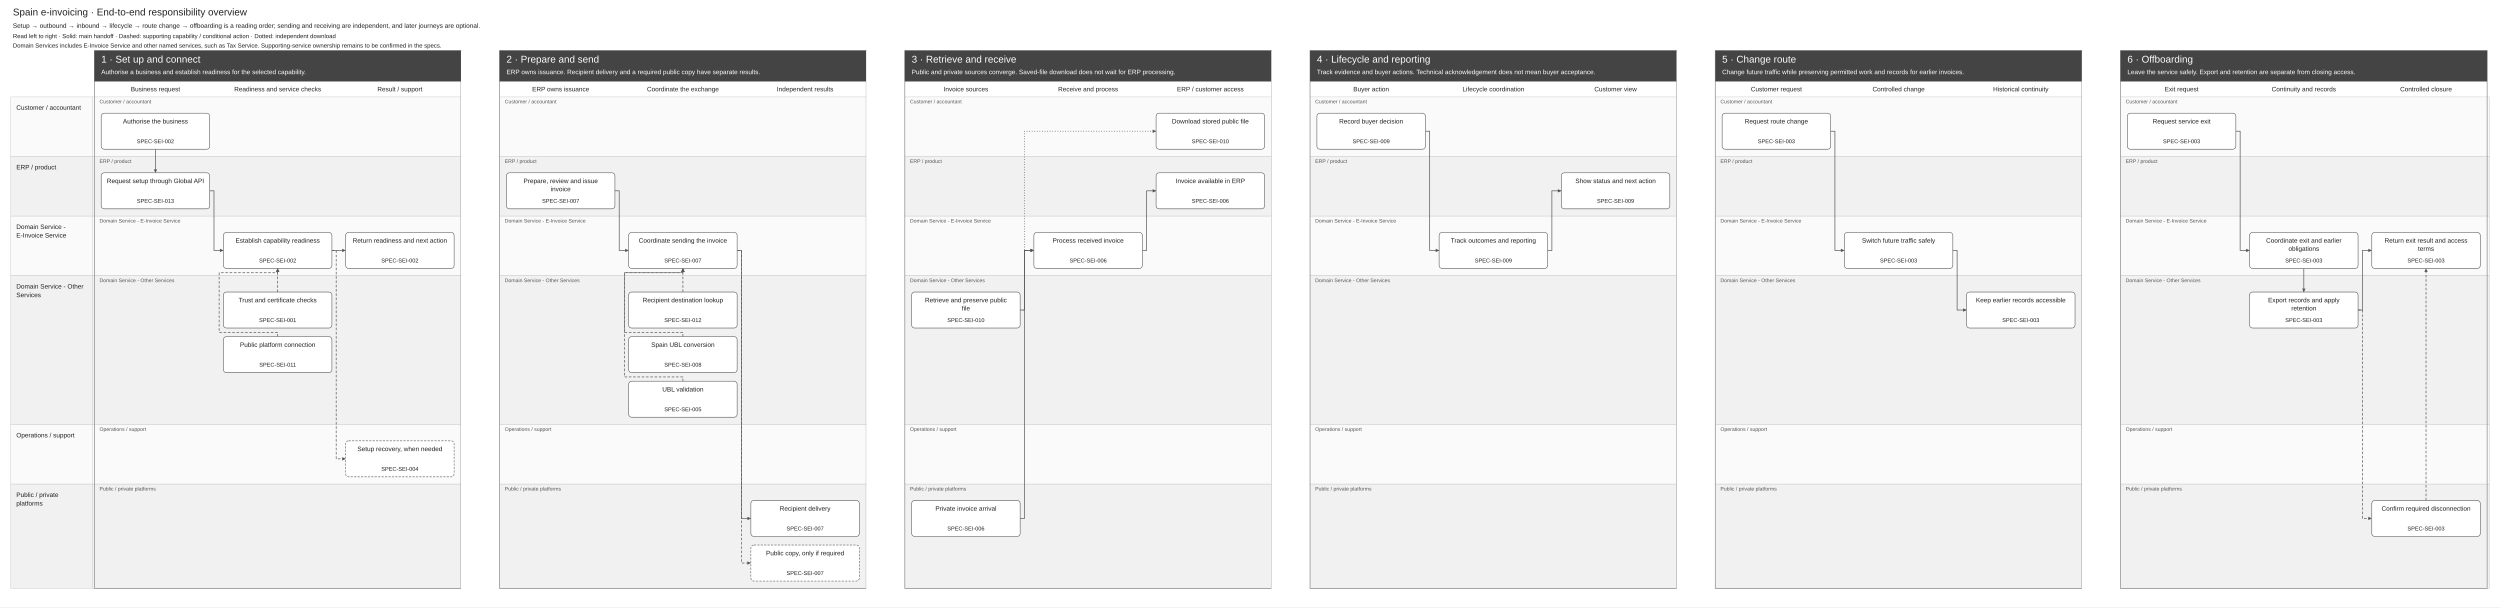
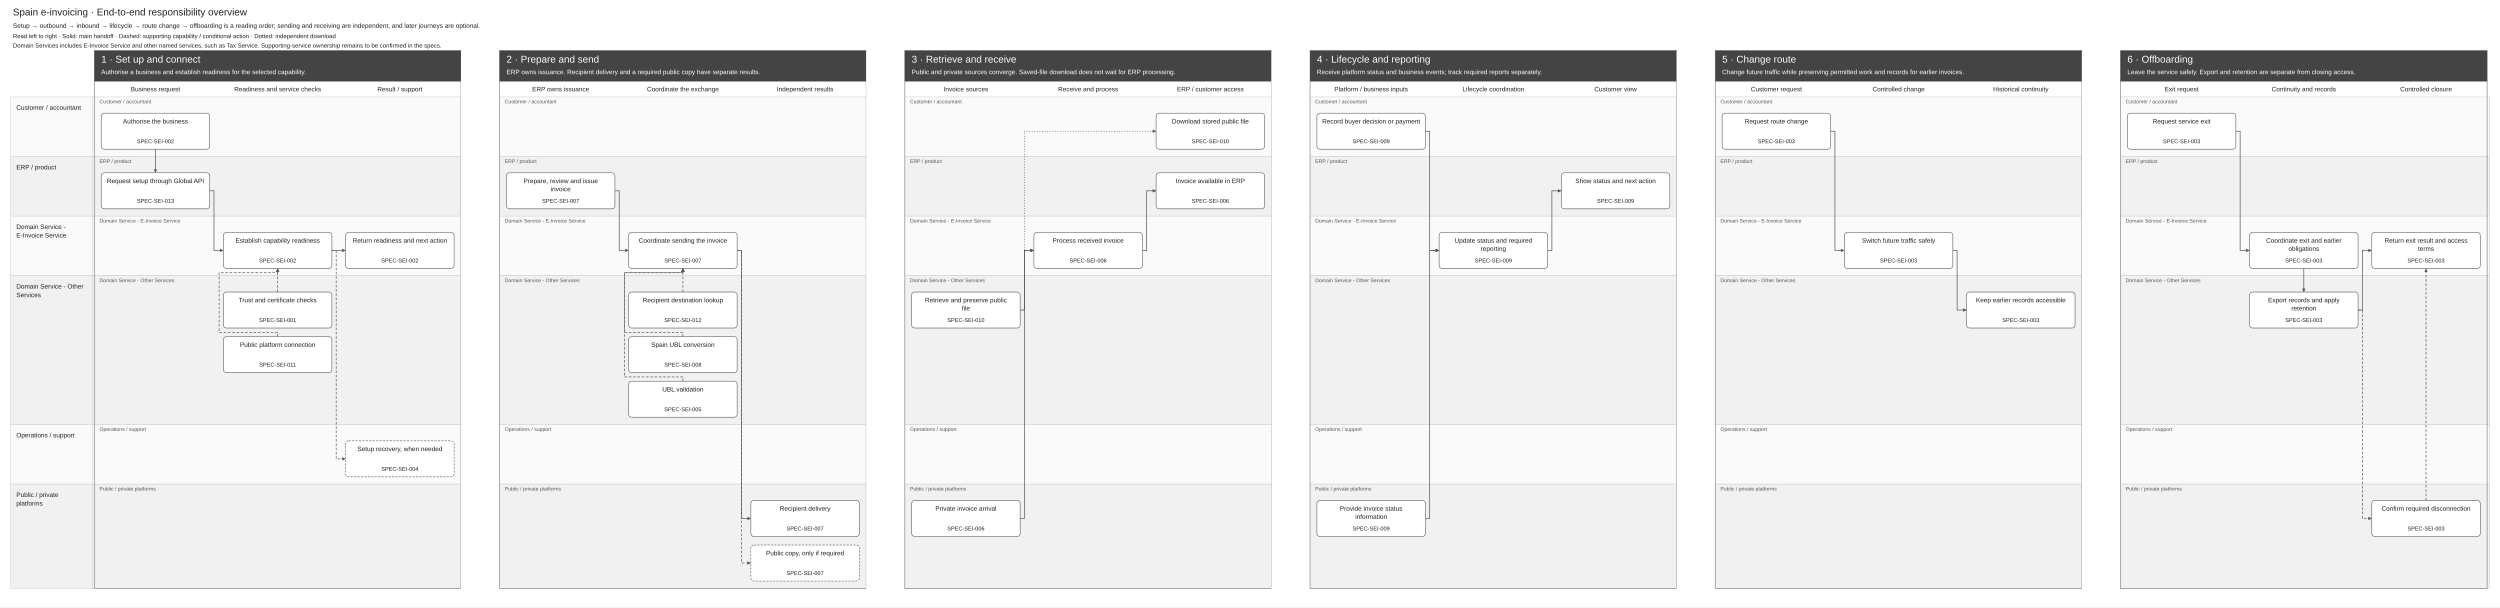
<svg xmlns="http://www.w3.org/2000/svg" width="5830" height="1416" viewBox="0 0 5830 1416" role="img" aria-label="End-to-end responsibility overview">
  <rect width="5830" height="1416" fill="#ffffff" />
  <text x="30" y="36" font-family="Arial, sans-serif" font-size="23" font-weight="400" text-anchor="start" fill="#222222">Spain e-invoicing · End-to-end responsibility overview</text>
  <text x="30" y="65" font-family="Arial, sans-serif" font-size="15" font-weight="400" text-anchor="start" fill="#222222">Setup → outbound → inbound → lifecycle → route change → offboarding is a reading order; sending and receiving are independent, and later journeys are optional.</text>
  <text x="30" y="89" font-family="Arial, sans-serif" font-size="14" font-weight="400" text-anchor="start" fill="#222222">Read left to right · Solid: main handoff · Dashed: supporting capability / conditional action · Dotted: independent download</text>
  <text x="30" y="111" font-family="Arial, sans-serif" font-size="14" font-weight="400" text-anchor="start" fill="#222222">Domain Services includes E-Invoice Service and other named services, such as Tax Service. Supporting-service ownership remains to be confirmed in the specs.</text>
  <text x="362.5" y="213" font-family="Arial, sans-serif" font-size="15" font-weight="400" text-anchor="middle" fill="#222222">Business request</text>
  <text x="647.5" y="213" font-family="Arial, sans-serif" font-size="15" font-weight="400" text-anchor="middle" fill="#222222">Readiness and service checks</text>
  <text x="932.5" y="213" font-family="Arial, sans-serif" font-size="15" font-weight="400" text-anchor="middle" fill="#222222">Result / support</text>
  <text x="1307.5" y="213" font-family="Arial, sans-serif" font-size="15" font-weight="400" text-anchor="middle" fill="#222222">ERP owns issuance</text>
  <text x="1592.5" y="213" font-family="Arial, sans-serif" font-size="15" font-weight="400" text-anchor="middle" fill="#222222">Coordinate the exchange</text>
  <text x="1877.5" y="213" font-family="Arial, sans-serif" font-size="15" font-weight="400" text-anchor="middle" fill="#222222">Independent results</text>
  <text x="2252.5" y="213" font-family="Arial, sans-serif" font-size="15" font-weight="400" text-anchor="middle" fill="#222222">Invoice sources</text>
  <text x="2537.5" y="213" font-family="Arial, sans-serif" font-size="15" font-weight="400" text-anchor="middle" fill="#222222">Receive and process</text>
  <text x="2822.5" y="213" font-family="Arial, sans-serif" font-size="15" font-weight="400" text-anchor="middle" fill="#222222">ERP / customer access</text>
-   <text x="3197.5" y="213" font-family="Arial, sans-serif" font-size="15" font-weight="400" text-anchor="middle" fill="#222222">Buyer action</text>
+   <text x="3197.5" y="213" font-family="Arial, sans-serif" font-size="15" font-weight="400" text-anchor="middle" fill="#222222">Platform / business inputs</text>
  <text x="3482.5" y="213" font-family="Arial, sans-serif" font-size="15" font-weight="400" text-anchor="middle" fill="#222222">Lifecycle coordination</text>
  <text x="3767.5" y="213" font-family="Arial, sans-serif" font-size="15" font-weight="400" text-anchor="middle" fill="#222222">Customer view</text>
  <text x="4142.5" y="213" font-family="Arial, sans-serif" font-size="15" font-weight="400" text-anchor="middle" fill="#222222">Customer request</text>
  <text x="4427.5" y="213" font-family="Arial, sans-serif" font-size="15" font-weight="400" text-anchor="middle" fill="#222222">Controlled change</text>
  <text x="4712.5" y="213" font-family="Arial, sans-serif" font-size="15" font-weight="400" text-anchor="middle" fill="#222222">Historical continuity</text>
  <text x="5087.5" y="213" font-family="Arial, sans-serif" font-size="15" font-weight="400" text-anchor="middle" fill="#222222">Exit request</text>
  <text x="5372.5" y="213" font-family="Arial, sans-serif" font-size="15" font-weight="400" text-anchor="middle" fill="#222222">Continuity and records</text>
  <text x="5657.5" y="213" font-family="Arial, sans-serif" font-size="15" font-weight="400" text-anchor="middle" fill="#222222">Controlled closure</text>
  <rect x="25" y="226" width="5780" height="139" fill="#fafafa" stroke="#c7c7c7" />
  <path d="M 216,226 L 216,365" stroke="#c7c7c7" />
  <text x="38" y="256" font-family="Arial, sans-serif" font-size="15" font-weight="400" text-anchor="start" fill="#222222">Customer / accountant</text>
  <rect x="25" y="365" width="5780" height="139" fill="#f1f1f1" stroke="#c7c7c7" />
  <path d="M 216,365 L 216,504" stroke="#c7c7c7" />
  <text x="38" y="395" font-family="Arial, sans-serif" font-size="15" font-weight="400" text-anchor="start" fill="#222222">ERP / product</text>
  <rect x="25" y="504" width="5780" height="139" fill="#fafafa" stroke="#c7c7c7" />
  <path d="M 216,504 L 216,643" stroke="#c7c7c7" />
  <text x="38" y="534" font-family="Arial, sans-serif" font-size="15" font-weight="400" text-anchor="start" fill="#222222">Domain Service -</text>
  <text x="38" y="554" font-family="Arial, sans-serif" font-size="15" font-weight="400" text-anchor="start" fill="#222222">E-Invoice Service</text>
  <rect x="25" y="643" width="5780" height="347" fill="#f1f1f1" stroke="#c7c7c7" />
  <path d="M 216,643 L 216,990" stroke="#c7c7c7" />
  <text x="38" y="673" font-family="Arial, sans-serif" font-size="15" font-weight="400" text-anchor="start" fill="#222222">Domain Service - Other</text>
  <text x="38" y="693" font-family="Arial, sans-serif" font-size="15" font-weight="400" text-anchor="start" fill="#222222">Services</text>
  <rect x="25" y="990" width="5780" height="139" fill="#fafafa" stroke="#c7c7c7" />
  <path d="M 216,990 L 216,1129" stroke="#c7c7c7" />
  <text x="38" y="1020" font-family="Arial, sans-serif" font-size="15" font-weight="400" text-anchor="start" fill="#222222">Operations / support</text>
  <rect x="25" y="1129" width="5780" height="243" fill="#f1f1f1" stroke="#c7c7c7" />
  <path d="M 216,1129 L 216,1372" stroke="#c7c7c7" />
  <text x="38" y="1159" font-family="Arial, sans-serif" font-size="15" font-weight="400" text-anchor="start" fill="#222222">Public / private</text>
  <text x="38" y="1179" font-family="Arial, sans-serif" font-size="15" font-weight="400" text-anchor="start" fill="#222222">platforms</text>
  <rect x="220.0" y="118" width="855.0" height="1254" fill="none" stroke="#888888" stroke-width="1.6" data-journey="1" />
  <rect x="220.0" y="118" width="855.0" height="72" fill="#444444" />
  <text x="236.0" y="146" font-family="Arial, sans-serif" font-size="23" font-weight="400" text-anchor="start" fill="#ffffff">1 · Set up and connect</text>
  <text x="236.0" y="173" font-family="Arial, sans-serif" font-size="15" font-weight="400" text-anchor="start" fill="#ffffff">Authorise a business and establish readiness for the selected capability.</text>
  <text x="232.0" y="241" font-family="Arial, sans-serif" font-size="12" font-weight="400" text-anchor="start" fill="#555555">Customer / accountant</text>
  <text x="232.0" y="380" font-family="Arial, sans-serif" font-size="12" font-weight="400" text-anchor="start" fill="#555555">ERP / product</text>
  <text x="232.0" y="519" font-family="Arial, sans-serif" font-size="12" font-weight="400" text-anchor="start" fill="#555555">Domain Service - E-Invoice Service</text>
  <text x="232.0" y="658" font-family="Arial, sans-serif" font-size="12" font-weight="400" text-anchor="start" fill="#555555">Domain Service - Other Services</text>
  <text x="232.0" y="1005" font-family="Arial, sans-serif" font-size="12" font-weight="400" text-anchor="start" fill="#555555">Operations / support</text>
  <text x="232.0" y="1144" font-family="Arial, sans-serif" font-size="12" font-weight="400" text-anchor="start" fill="#555555">Public / private platforms</text>
  <rect x="1075.0" y="118" width="90" height="1268" fill="#ffffff" />
  <rect x="1165.0" y="118" width="855.0" height="1254" fill="none" stroke="#888888" stroke-width="1.6" data-journey="2" />
  <rect x="1165.0" y="118" width="855.0" height="72" fill="#444444" />
  <text x="1181.0" y="146" font-family="Arial, sans-serif" font-size="23" font-weight="400" text-anchor="start" fill="#ffffff">2 · Prepare and send</text>
  <text x="1181.0" y="173" font-family="Arial, sans-serif" font-size="15" font-weight="400" text-anchor="start" fill="#ffffff">ERP owns issuance. Recipient delivery and a required public copy have separate results.</text>
  <text x="1177.0" y="241" font-family="Arial, sans-serif" font-size="12" font-weight="400" text-anchor="start" fill="#555555">Customer / accountant</text>
  <text x="1177.0" y="380" font-family="Arial, sans-serif" font-size="12" font-weight="400" text-anchor="start" fill="#555555">ERP / product</text>
  <text x="1177.0" y="519" font-family="Arial, sans-serif" font-size="12" font-weight="400" text-anchor="start" fill="#555555">Domain Service - E-Invoice Service</text>
  <text x="1177.0" y="658" font-family="Arial, sans-serif" font-size="12" font-weight="400" text-anchor="start" fill="#555555">Domain Service - Other Services</text>
  <text x="1177.0" y="1005" font-family="Arial, sans-serif" font-size="12" font-weight="400" text-anchor="start" fill="#555555">Operations / support</text>
  <text x="1177.0" y="1144" font-family="Arial, sans-serif" font-size="12" font-weight="400" text-anchor="start" fill="#555555">Public / private platforms</text>
  <rect x="2020.0" y="118" width="90" height="1268" fill="#ffffff" />
  <rect x="2110.0" y="118" width="855.0" height="1254" fill="none" stroke="#888888" stroke-width="1.6" data-journey="3" />
  <rect x="2110.0" y="118" width="855.0" height="72" fill="#444444" />
  <text x="2126.0" y="146" font-family="Arial, sans-serif" font-size="23" font-weight="400" text-anchor="start" fill="#ffffff">3 · Retrieve and receive</text>
  <text x="2126.0" y="173" font-family="Arial, sans-serif" font-size="15" font-weight="400" text-anchor="start" fill="#ffffff">Public and private sources converge. Saved-file download does not wait for ERP processing.</text>
  <text x="2122.0" y="241" font-family="Arial, sans-serif" font-size="12" font-weight="400" text-anchor="start" fill="#555555">Customer / accountant</text>
  <text x="2122.0" y="380" font-family="Arial, sans-serif" font-size="12" font-weight="400" text-anchor="start" fill="#555555">ERP / product</text>
  <text x="2122.0" y="519" font-family="Arial, sans-serif" font-size="12" font-weight="400" text-anchor="start" fill="#555555">Domain Service - E-Invoice Service</text>
  <text x="2122.0" y="658" font-family="Arial, sans-serif" font-size="12" font-weight="400" text-anchor="start" fill="#555555">Domain Service - Other Services</text>
  <text x="2122.0" y="1005" font-family="Arial, sans-serif" font-size="12" font-weight="400" text-anchor="start" fill="#555555">Operations / support</text>
  <text x="2122.0" y="1144" font-family="Arial, sans-serif" font-size="12" font-weight="400" text-anchor="start" fill="#555555">Public / private platforms</text>
  <rect x="2965.0" y="118" width="90" height="1268" fill="#ffffff" />
  <rect x="3055.0" y="118" width="855.0" height="1254" fill="none" stroke="#888888" stroke-width="1.6" data-journey="4" />
  <rect x="3055.0" y="118" width="855.0" height="72" fill="#444444" />
  <text x="3071.0" y="146" font-family="Arial, sans-serif" font-size="23" font-weight="400" text-anchor="start" fill="#ffffff">4 · Lifecycle and reporting</text>
-   <text x="3071.0" y="173" font-family="Arial, sans-serif" font-size="15" font-weight="400" text-anchor="start" fill="#ffffff">Track evidence and buyer actions. Technical acknowledgement does not mean buyer acceptance.</text>
+   <text x="3071.0" y="173" font-family="Arial, sans-serif" font-size="15" font-weight="400" text-anchor="start" fill="#ffffff">Receive platform status and business events; track required reports separately.</text>
  <text x="3067.0" y="241" font-family="Arial, sans-serif" font-size="12" font-weight="400" text-anchor="start" fill="#555555">Customer / accountant</text>
  <text x="3067.0" y="380" font-family="Arial, sans-serif" font-size="12" font-weight="400" text-anchor="start" fill="#555555">ERP / product</text>
  <text x="3067.0" y="519" font-family="Arial, sans-serif" font-size="12" font-weight="400" text-anchor="start" fill="#555555">Domain Service - E-Invoice Service</text>
  <text x="3067.0" y="658" font-family="Arial, sans-serif" font-size="12" font-weight="400" text-anchor="start" fill="#555555">Domain Service - Other Services</text>
  <text x="3067.0" y="1005" font-family="Arial, sans-serif" font-size="12" font-weight="400" text-anchor="start" fill="#555555">Operations / support</text>
  <text x="3067.0" y="1144" font-family="Arial, sans-serif" font-size="12" font-weight="400" text-anchor="start" fill="#555555">Public / private platforms</text>
  <rect x="3910.0" y="118" width="90" height="1268" fill="#ffffff" />
  <rect x="4000.0" y="118" width="855.0" height="1254" fill="none" stroke="#888888" stroke-width="1.6" data-journey="5" />
  <rect x="4000.0" y="118" width="855.0" height="72" fill="#444444" />
  <text x="4016.0" y="146" font-family="Arial, sans-serif" font-size="23" font-weight="400" text-anchor="start" fill="#ffffff">5 · Change route</text>
  <text x="4016.0" y="173" font-family="Arial, sans-serif" font-size="15" font-weight="400" text-anchor="start" fill="#ffffff">Change future traffic while preserving permitted work and records for earlier invoices.</text>
  <text x="4012.0" y="241" font-family="Arial, sans-serif" font-size="12" font-weight="400" text-anchor="start" fill="#555555">Customer / accountant</text>
  <text x="4012.0" y="380" font-family="Arial, sans-serif" font-size="12" font-weight="400" text-anchor="start" fill="#555555">ERP / product</text>
  <text x="4012.0" y="519" font-family="Arial, sans-serif" font-size="12" font-weight="400" text-anchor="start" fill="#555555">Domain Service - E-Invoice Service</text>
  <text x="4012.0" y="658" font-family="Arial, sans-serif" font-size="12" font-weight="400" text-anchor="start" fill="#555555">Domain Service - Other Services</text>
  <text x="4012.0" y="1005" font-family="Arial, sans-serif" font-size="12" font-weight="400" text-anchor="start" fill="#555555">Operations / support</text>
  <text x="4012.0" y="1144" font-family="Arial, sans-serif" font-size="12" font-weight="400" text-anchor="start" fill="#555555">Public / private platforms</text>
  <rect x="4855.0" y="118" width="90" height="1268" fill="#ffffff" />
  <rect x="4945.0" y="118" width="855.0" height="1254" fill="none" stroke="#888888" stroke-width="1.6" data-journey="6" />
  <rect x="4945.0" y="118" width="855.0" height="72" fill="#444444" />
  <text x="4961.0" y="146" font-family="Arial, sans-serif" font-size="23" font-weight="400" text-anchor="start" fill="#ffffff">6 · Offboarding</text>
  <text x="4961.0" y="173" font-family="Arial, sans-serif" font-size="15" font-weight="400" text-anchor="start" fill="#ffffff">Leave the service safely. Export and retention are separate from closing access.</text>
  <text x="4957.0" y="241" font-family="Arial, sans-serif" font-size="12" font-weight="400" text-anchor="start" fill="#555555">Customer / accountant</text>
  <text x="4957.0" y="380" font-family="Arial, sans-serif" font-size="12" font-weight="400" text-anchor="start" fill="#555555">ERP / product</text>
  <text x="4957.0" y="519" font-family="Arial, sans-serif" font-size="12" font-weight="400" text-anchor="start" fill="#555555">Domain Service - E-Invoice Service</text>
  <text x="4957.0" y="658" font-family="Arial, sans-serif" font-size="12" font-weight="400" text-anchor="start" fill="#555555">Domain Service - Other Services</text>
  <text x="4957.0" y="1005" font-family="Arial, sans-serif" font-size="12" font-weight="400" text-anchor="start" fill="#555555">Operations / support</text>
  <text x="4957.0" y="1144" font-family="Arial, sans-serif" font-size="12" font-weight="400" text-anchor="start" fill="#555555">Public / private platforms</text>
  <path d="M 362.5,348 L 362.5,403" fill="none" stroke="#555555" stroke-width="1.6" />
  <path d="M 362.5,403 L 366.5,395 L 358.5,395 Z" fill="#555555" />
  <path d="M 489,445 L 499,445 L 499,584 L 521,584" fill="none" stroke="#555555" stroke-width="1.6" />
  <path d="M 521,584 L 513,580 L 513,588 Z" fill="#555555" />
  <path d="M 647.5,681 L 647.5,626" fill="none" stroke="#555555" stroke-width="1.6" stroke-dasharray="6 4" />
  <path d="M 647.5,626 L 643.5,634 L 651.5,634 Z" fill="#555555" />
  <path d="M 647.5,785 L 647.5,775 L 511,775 L 511,636 L 647.5,636 L 647.5,626" fill="none" stroke="#555555" stroke-width="1.6" stroke-dasharray="6 4" />
  <path d="M 647.5,626 L 643.5,634 L 651.5,634 Z" fill="#555555" />
  <path d="M 774,584 L 806,584" fill="none" stroke="#555555" stroke-width="1.6" />
  <path d="M 806,584 L 798,580 L 798,588 Z" fill="#555555" />
  <path d="M 774,584 L 784,584 L 784,1070 L 806,1070" fill="none" stroke="#555555" stroke-width="1.6" stroke-dasharray="6 4" />
  <path d="M 806,1070 L 798,1066 L 798,1074 Z" fill="#555555" />
  <path d="M 1434,445 L 1444,445 L 1444,584 L 1466,584" fill="none" stroke="#555555" stroke-width="1.6" />
  <path d="M 1466,584 L 1458,580 L 1458,588 Z" fill="#555555" />
  <path d="M 1592.5,681 L 1592.5,626" fill="none" stroke="#555555" stroke-width="1.6" stroke-dasharray="6 4" />
  <path d="M 1592.5,626 L 1588.5,634 L 1596.5,634 Z" fill="#555555" />
  <path d="M 1592.5,785 L 1592.5,775 L 1456,775 L 1456,636 L 1592.5,636 L 1592.5,626" fill="none" stroke="#555555" stroke-width="1.6" stroke-dasharray="6 4" />
  <path d="M 1592.5,626 L 1588.5,634 L 1596.5,634 Z" fill="#555555" />
  <path d="M 1592.5,889 L 1592.5,879 L 1456,879 L 1456,636 L 1592.5,636 L 1592.5,626" fill="none" stroke="#555555" stroke-width="1.6" stroke-dasharray="6 4" />
  <path d="M 1592.5,626 L 1588.5,634 L 1596.5,634 Z" fill="#555555" />
  <path d="M 1719,584 L 1729,584 L 1729,1209 L 1751,1209" fill="none" stroke="#555555" stroke-width="1.6" />
  <path d="M 1751,1209 L 1743,1205 L 1743,1213 Z" fill="#555555" />
  <path d="M 1719,584 L 1729,584 L 1729,1313 L 1751,1313" fill="none" stroke="#555555" stroke-width="1.6" stroke-dasharray="6 4" />
  <path d="M 1751,1313 L 1743,1309 L 1743,1317 Z" fill="#555555" />
  <path d="M 2379,723 L 2389,723 L 2389,584 L 2411,584" fill="none" stroke="#555555" stroke-width="1.6" />
  <path d="M 2411,584 L 2403,580 L 2403,588 Z" fill="#555555" />
  <path d="M 2379,1209 L 2389,1209 L 2389,584 L 2411,584" fill="none" stroke="#555555" stroke-width="1.6" />
  <path d="M 2411,584 L 2403,580 L 2403,588 Z" fill="#555555" />
  <path d="M 2664,584 L 2674,584 L 2674,445 L 2696,445" fill="none" stroke="#555555" stroke-width="1.6" />
  <path d="M 2696,445 L 2688,441 L 2688,449 Z" fill="#555555" />
  <path d="M 2379,723 L 2389,723 L 2389,306 L 2696,306" fill="none" stroke="#555555" stroke-width="1.6" stroke-dasharray="2 4" />
  <path d="M 2696,306 L 2688,302 L 2688,310 Z" fill="#555555" />
+   <path d="M 3324,1209 L 3334,1209 L 3334,584 L 3356,584" fill="none" stroke="#555555" stroke-width="1.6" />
+   <path d="M 3356,584 L 3348,580 L 3348,588 Z" fill="#555555" />
  <path d="M 3324,306 L 3334,306 L 3334,584 L 3356,584" fill="none" stroke="#555555" stroke-width="1.6" />
  <path d="M 3356,584 L 3348,580 L 3348,588 Z" fill="#555555" />
  <path d="M 3609,584 L 3619,584 L 3619,445 L 3641,445" fill="none" stroke="#555555" stroke-width="1.6" />
  <path d="M 3641,445 L 3633,441 L 3633,449 Z" fill="#555555" />
  <path d="M 4269,306 L 4279,306 L 4279,584 L 4301,584" fill="none" stroke="#555555" stroke-width="1.6" />
  <path d="M 4301,584 L 4293,580 L 4293,588 Z" fill="#555555" />
  <path d="M 4554,584 L 4564,584 L 4564,723 L 4586,723" fill="none" stroke="#555555" stroke-width="1.6" />
  <path d="M 4586,723 L 4578,719 L 4578,727 Z" fill="#555555" />
  <path d="M 5214,306 L 5224,306 L 5224,584 L 5246,584" fill="none" stroke="#555555" stroke-width="1.6" />
  <path d="M 5246,584 L 5238,580 L 5238,588 Z" fill="#555555" />
  <path d="M 5372.5,626 L 5372.5,681" fill="none" stroke="#555555" stroke-width="1.6" />
  <path d="M 5372.5,681 L 5376.5,673 L 5368.5,673 Z" fill="#555555" />
  <path d="M 5499,723 L 5509,723 L 5509,584 L 5531,584" fill="none" stroke="#555555" stroke-width="1.6" />
  <path d="M 5531,584 L 5523,580 L 5523,588 Z" fill="#555555" />
  <path d="M 5499,723 L 5509,723 L 5509,1209 L 5531,1209" fill="none" stroke="#555555" stroke-width="1.6" stroke-dasharray="6 4" />
  <path d="M 5531,1209 L 5523,1205 L 5523,1213 Z" fill="#555555" />
  <path d="M 5657.5,1167 L 5657.5,626" fill="none" stroke="#555555" stroke-width="1.6" stroke-dasharray="6 4" />
  <path d="M 5657.5,626 L 5653.5,634 L 5661.5,634 Z" fill="#555555" />
  <a href="../../specs/SPEC-SEI-002-onboarding-solution-specification.md" aria-label="Authorise the business SPEC-SEI-002">
    <rect x="236.0" y="264" width="253.0" height="84" rx="7" fill="#ffffff" stroke="#555555" stroke-width="1.3" />
    <text x="362.5" y="288" font-family="Arial, sans-serif" font-size="15" font-weight="400" text-anchor="middle" fill="#222222">Authorise the business</text>
    <text x="362.5" y="334" font-family="Arial, sans-serif" font-size="13" font-weight="400" text-anchor="middle" fill="#222222">SPEC-SEI-002</text>
  </a>
  <a href="../../specs/SPEC-SEI-013-provider-api-through-the-e-invoicing-global-api-solution-specification.md" aria-label="Request setup through Global API SPEC-SEI-013">
    <rect x="236.0" y="403" width="253.0" height="84" rx="7" fill="#ffffff" stroke="#555555" stroke-width="1.3" />
    <text x="362.5" y="427" font-family="Arial, sans-serif" font-size="15" font-weight="400" text-anchor="middle" fill="#222222">Request setup through Global API</text>
    <text x="362.5" y="473" font-family="Arial, sans-serif" font-size="13" font-weight="400" text-anchor="middle" fill="#222222">SPEC-SEI-013</text>
  </a>
  <a href="../../specs/SPEC-SEI-002-onboarding-solution-specification.md" aria-label="Establish capability readiness SPEC-SEI-002">
    <rect x="521.0" y="542" width="253.0" height="84" rx="7" fill="#ffffff" stroke="#555555" stroke-width="1.3" />
    <text x="647.5" y="566" font-family="Arial, sans-serif" font-size="15" font-weight="400" text-anchor="middle" fill="#222222">Establish capability readiness</text>
    <text x="647.5" y="612" font-family="Arial, sans-serif" font-size="13" font-weight="400" text-anchor="middle" fill="#222222">SPEC-SEI-002</text>
  </a>
  <a href="../../specs/SPEC-SEI-001-certificate-management-solution-specification.md" aria-label="Trust and certificate checks SPEC-SEI-001">
    <rect x="521.0" y="681" width="253.0" height="84" rx="7" fill="#ffffff" stroke="#555555" stroke-width="1.3" />
    <text x="647.5" y="705" font-family="Arial, sans-serif" font-size="15" font-weight="400" text-anchor="middle" fill="#222222">Trust and certificate checks</text>
    <text x="647.5" y="751" font-family="Arial, sans-serif" font-size="13" font-weight="400" text-anchor="middle" fill="#222222">SPEC-SEI-001</text>
  </a>
  <a href="../../specs/SPEC-SEI-011-public-platform-connector-solution-specification.md" aria-label="Public platform connection SPEC-SEI-011">
    <rect x="521.0" y="785" width="253.0" height="84" rx="7" fill="#ffffff" stroke="#555555" stroke-width="1.3" />
    <text x="647.5" y="809" font-family="Arial, sans-serif" font-size="15" font-weight="400" text-anchor="middle" fill="#222222">Public platform connection</text>
    <text x="647.5" y="855" font-family="Arial, sans-serif" font-size="13" font-weight="400" text-anchor="middle" fill="#222222">SPEC-SEI-011</text>
  </a>
  <a href="../../specs/SPEC-SEI-002-onboarding-solution-specification.md" aria-label="Return readiness and next action SPEC-SEI-002">
    <rect x="806.0" y="542" width="253.0" height="84" rx="7" fill="#ffffff" stroke="#555555" stroke-width="1.3" />
    <text x="932.5" y="566" font-family="Arial, sans-serif" font-size="15" font-weight="400" text-anchor="middle" fill="#222222">Return readiness and next action</text>
    <text x="932.5" y="612" font-family="Arial, sans-serif" font-size="13" font-weight="400" text-anchor="middle" fill="#222222">SPEC-SEI-002</text>
  </a>
  <a href="../../specs/SPEC-SEI-004-onboarding-failure-and-reconciliation-solution-specification.md" aria-label="Setup recovery, when needed SPEC-SEI-004">
    <rect x="806.0" y="1028" width="253.0" height="84" rx="7" fill="#ffffff" stroke="#555555" stroke-width="1.3" stroke-dasharray="5 3" />
    <text x="932.5" y="1052" font-family="Arial, sans-serif" font-size="15" font-weight="400" text-anchor="middle" fill="#222222">Setup recovery, when needed</text>
    <text x="932.5" y="1098" font-family="Arial, sans-serif" font-size="13" font-weight="400" text-anchor="middle" fill="#222222">SPEC-SEI-004</text>
  </a>
  <a href="../../specs/SPEC-SEI-007-invoice-sending-solution.md" aria-label="Prepare, review and issue invoice SPEC-SEI-007">
    <rect x="1181.0" y="403" width="253.0" height="84" rx="7" fill="#ffffff" stroke="#555555" stroke-width="1.3" />
    <text x="1307.5" y="427" font-family="Arial, sans-serif" font-size="15" font-weight="400" text-anchor="middle" fill="#222222">Prepare, review and issue</text>
    <text x="1307.5" y="446" font-family="Arial, sans-serif" font-size="15" font-weight="400" text-anchor="middle" fill="#222222">invoice</text>
    <text x="1307.5" y="473" font-family="Arial, sans-serif" font-size="13" font-weight="400" text-anchor="middle" fill="#222222">SPEC-SEI-007</text>
  </a>
  <a href="../../specs/SPEC-SEI-012-consult-public-platform-for-recipient-information.md" aria-label="Recipient destination lookup SPEC-SEI-012">
    <rect x="1466.0" y="681" width="253.0" height="84" rx="7" fill="#ffffff" stroke="#555555" stroke-width="1.3" />
    <text x="1592.5" y="705" font-family="Arial, sans-serif" font-size="15" font-weight="400" text-anchor="middle" fill="#222222">Recipient destination lookup</text>
    <text x="1592.5" y="751" font-family="Arial, sans-serif" font-size="13" font-weight="400" text-anchor="middle" fill="#222222">SPEC-SEI-012</text>
  </a>
  <a href="../../specs/SPEC-SEI-008-spain-ubl-mapper-migration-to-dts-solution-specification.md" aria-label="Spain UBL conversion SPEC-SEI-008">
    <rect x="1466.0" y="785" width="253.0" height="84" rx="7" fill="#ffffff" stroke="#555555" stroke-width="1.3" />
    <text x="1592.5" y="809" font-family="Arial, sans-serif" font-size="15" font-weight="400" text-anchor="middle" fill="#222222">Spain UBL conversion</text>
    <text x="1592.5" y="855" font-family="Arial, sans-serif" font-size="13" font-weight="400" text-anchor="middle" fill="#222222">SPEC-SEI-008</text>
  </a>
  <a href="../../specs/SPEC-SEI-005-ubl-validation-and-correction-solution-specification.md" aria-label="UBL validation SPEC-SEI-005">
    <rect x="1466.0" y="889" width="253.0" height="84" rx="7" fill="#ffffff" stroke="#555555" stroke-width="1.3" />
    <text x="1592.5" y="913" font-family="Arial, sans-serif" font-size="15" font-weight="400" text-anchor="middle" fill="#222222">UBL validation</text>
    <text x="1592.5" y="959" font-family="Arial, sans-serif" font-size="13" font-weight="400" text-anchor="middle" fill="#222222">SPEC-SEI-005</text>
  </a>
  <a href="../../specs/SPEC-SEI-007-invoice-sending-solution.md" aria-label="Coordinate sending the invoice SPEC-SEI-007">
    <rect x="1466.0" y="542" width="253.0" height="84" rx="7" fill="#ffffff" stroke="#555555" stroke-width="1.3" />
    <text x="1592.5" y="566" font-family="Arial, sans-serif" font-size="15" font-weight="400" text-anchor="middle" fill="#222222">Coordinate sending the invoice</text>
    <text x="1592.5" y="612" font-family="Arial, sans-serif" font-size="13" font-weight="400" text-anchor="middle" fill="#222222">SPEC-SEI-007</text>
  </a>
  <a href="../../specs/SPEC-SEI-007-invoice-sending-solution.md" aria-label="Recipient delivery SPEC-SEI-007">
    <rect x="1751.0" y="1167" width="253.0" height="84" rx="7" fill="#ffffff" stroke="#555555" stroke-width="1.3" />
    <text x="1877.5" y="1191" font-family="Arial, sans-serif" font-size="15" font-weight="400" text-anchor="middle" fill="#222222">Recipient delivery</text>
    <text x="1877.5" y="1237" font-family="Arial, sans-serif" font-size="13" font-weight="400" text-anchor="middle" fill="#222222">SPEC-SEI-007</text>
  </a>
  <a href="../../specs/SPEC-SEI-007-invoice-sending-solution.md" aria-label="Public copy, only if required SPEC-SEI-007">
    <rect x="1751.0" y="1271" width="253.0" height="84" rx="7" fill="#ffffff" stroke="#555555" stroke-width="1.3" stroke-dasharray="5 3" />
    <text x="1877.5" y="1295" font-family="Arial, sans-serif" font-size="15" font-weight="400" text-anchor="middle" fill="#222222">Public copy, only if required</text>
    <text x="1877.5" y="1341" font-family="Arial, sans-serif" font-size="13" font-weight="400" text-anchor="middle" fill="#222222">SPEC-SEI-007</text>
  </a>
  <a href="../../specs/SPEC-SEI-010-consult-and-download-ubl-from-public-platform-for-einvoices-received.md" aria-label="Retrieve and preserve public file SPEC-SEI-010">
    <rect x="2126.0" y="681" width="253.0" height="84" rx="7" fill="#ffffff" stroke="#555555" stroke-width="1.3" />
    <text x="2252.5" y="705" font-family="Arial, sans-serif" font-size="15" font-weight="400" text-anchor="middle" fill="#222222">Retrieve and preserve public</text>
    <text x="2252.5" y="724" font-family="Arial, sans-serif" font-size="15" font-weight="400" text-anchor="middle" fill="#222222">file</text>
    <text x="2252.5" y="751" font-family="Arial, sans-serif" font-size="13" font-weight="400" text-anchor="middle" fill="#222222">SPEC-SEI-010</text>
  </a>
  <a href="../../specs/SPEC-SEI-006-invoice-receiving-solution.md" aria-label="Private invoice arrival SPEC-SEI-006">
    <rect x="2126.0" y="1167" width="253.0" height="84" rx="7" fill="#ffffff" stroke="#555555" stroke-width="1.3" />
    <text x="2252.5" y="1191" font-family="Arial, sans-serif" font-size="15" font-weight="400" text-anchor="middle" fill="#222222">Private invoice arrival</text>
    <text x="2252.5" y="1237" font-family="Arial, sans-serif" font-size="13" font-weight="400" text-anchor="middle" fill="#222222">SPEC-SEI-006</text>
  </a>
  <a href="../../specs/SPEC-SEI-010-consult-and-download-ubl-from-public-platform-for-einvoices-received.md" aria-label="Download stored public file SPEC-SEI-010">
    <rect x="2696.0" y="264" width="253.0" height="84" rx="7" fill="#ffffff" stroke="#555555" stroke-width="1.3" />
    <text x="2822.5" y="288" font-family="Arial, sans-serif" font-size="15" font-weight="400" text-anchor="middle" fill="#222222">Download stored public file</text>
    <text x="2822.5" y="334" font-family="Arial, sans-serif" font-size="13" font-weight="400" text-anchor="middle" fill="#222222">SPEC-SEI-010</text>
  </a>
  <a href="../../specs/SPEC-SEI-006-invoice-receiving-solution.md" aria-label="Process received invoice SPEC-SEI-006">
    <rect x="2411.0" y="542" width="253.0" height="84" rx="7" fill="#ffffff" stroke="#555555" stroke-width="1.3" />
    <text x="2537.5" y="566" font-family="Arial, sans-serif" font-size="15" font-weight="400" text-anchor="middle" fill="#222222">Process received invoice</text>
    <text x="2537.5" y="612" font-family="Arial, sans-serif" font-size="13" font-weight="400" text-anchor="middle" fill="#222222">SPEC-SEI-006</text>
  </a>
  <a href="../../specs/SPEC-SEI-006-invoice-receiving-solution.md" aria-label="Invoice available in ERP SPEC-SEI-006">
    <rect x="2696.0" y="403" width="253.0" height="84" rx="7" fill="#ffffff" stroke="#555555" stroke-width="1.3" />
    <text x="2822.5" y="427" font-family="Arial, sans-serif" font-size="15" font-weight="400" text-anchor="middle" fill="#222222">Invoice available in ERP</text>
    <text x="2822.5" y="473" font-family="Arial, sans-serif" font-size="13" font-weight="400" text-anchor="middle" fill="#222222">SPEC-SEI-006</text>
  </a>
-   <a href="../../specs/SPEC-SEI-009-invoice-lifecycle-status-solution-specification.md" aria-label="Record buyer decision SPEC-SEI-009">
+   <a href="../../specs/SPEC-SEI-009-invoice-lifecycle-status-solution-specification.md" aria-label="Provide invoice status information SPEC-SEI-009">
+     <rect x="3071.0" y="1167" width="253.0" height="84" rx="7" fill="#ffffff" stroke="#555555" stroke-width="1.3" />
+     <text x="3197.5" y="1191" font-family="Arial, sans-serif" font-size="15" font-weight="400" text-anchor="middle" fill="#222222">Provide invoice status</text>
+     <text x="3197.5" y="1210" font-family="Arial, sans-serif" font-size="15" font-weight="400" text-anchor="middle" fill="#222222">information</text>
+     <text x="3197.5" y="1237" font-family="Arial, sans-serif" font-size="13" font-weight="400" text-anchor="middle" fill="#222222">SPEC-SEI-009</text>
+   </a>
+   <a href="../../specs/SPEC-SEI-009-invoice-lifecycle-status-solution-specification.md" aria-label="Record buyer decision or payment SPEC-SEI-009">
    <rect x="3071.0" y="264" width="253.0" height="84" rx="7" fill="#ffffff" stroke="#555555" stroke-width="1.3" />
-     <text x="3197.5" y="288" font-family="Arial, sans-serif" font-size="15" font-weight="400" text-anchor="middle" fill="#222222">Record buyer decision</text>
+     <text x="3197.5" y="288" font-family="Arial, sans-serif" font-size="15" font-weight="400" text-anchor="middle" fill="#222222">Record buyer decision or payment</text>
    <text x="3197.5" y="334" font-family="Arial, sans-serif" font-size="13" font-weight="400" text-anchor="middle" fill="#222222">SPEC-SEI-009</text>
  </a>
-   <a href="../../specs/SPEC-SEI-009-invoice-lifecycle-status-solution-specification.md" aria-label="Track outcomes and reporting SPEC-SEI-009">
+   <a href="../../specs/SPEC-SEI-009-invoice-lifecycle-status-solution-specification.md" aria-label="Update status and required reporting SPEC-SEI-009">
    <rect x="3356.0" y="542" width="253.0" height="84" rx="7" fill="#ffffff" stroke="#555555" stroke-width="1.3" />
-     <text x="3482.5" y="566" font-family="Arial, sans-serif" font-size="15" font-weight="400" text-anchor="middle" fill="#222222">Track outcomes and reporting</text>
+     <text x="3482.5" y="566" font-family="Arial, sans-serif" font-size="15" font-weight="400" text-anchor="middle" fill="#222222">Update status and required</text>
+     <text x="3482.5" y="585" font-family="Arial, sans-serif" font-size="15" font-weight="400" text-anchor="middle" fill="#222222">reporting</text>
    <text x="3482.5" y="612" font-family="Arial, sans-serif" font-size="13" font-weight="400" text-anchor="middle" fill="#222222">SPEC-SEI-009</text>
  </a>
  <a href="../../specs/SPEC-SEI-009-invoice-lifecycle-status-solution-specification.md" aria-label="Show status and next action SPEC-SEI-009">
    <rect x="3641.0" y="403" width="253.0" height="84" rx="7" fill="#ffffff" stroke="#555555" stroke-width="1.3" />
    <text x="3767.5" y="427" font-family="Arial, sans-serif" font-size="15" font-weight="400" text-anchor="middle" fill="#222222">Show status and next action</text>
    <text x="3767.5" y="473" font-family="Arial, sans-serif" font-size="13" font-weight="400" text-anchor="middle" fill="#222222">SPEC-SEI-009</text>
  </a>
  <a href="../../specs/SPEC-SEI-003-offboarding-solution-specification.md" aria-label="Request route change SPEC-SEI-003">
    <rect x="4016.0" y="264" width="253.0" height="84" rx="7" fill="#ffffff" stroke="#555555" stroke-width="1.3" />
    <text x="4142.5" y="288" font-family="Arial, sans-serif" font-size="15" font-weight="400" text-anchor="middle" fill="#222222">Request route change</text>
    <text x="4142.5" y="334" font-family="Arial, sans-serif" font-size="13" font-weight="400" text-anchor="middle" fill="#222222">SPEC-SEI-003</text>
  </a>
  <a href="../../specs/SPEC-SEI-003-offboarding-solution-specification.md" aria-label="Switch future traffic safely SPEC-SEI-003">
    <rect x="4301.0" y="542" width="253.0" height="84" rx="7" fill="#ffffff" stroke="#555555" stroke-width="1.3" />
    <text x="4427.5" y="566" font-family="Arial, sans-serif" font-size="15" font-weight="400" text-anchor="middle" fill="#222222">Switch future traffic safely</text>
    <text x="4427.5" y="612" font-family="Arial, sans-serif" font-size="13" font-weight="400" text-anchor="middle" fill="#222222">SPEC-SEI-003</text>
  </a>
  <a href="../../specs/SPEC-SEI-003-offboarding-solution-specification.md" aria-label="Keep earlier records accessible SPEC-SEI-003">
    <rect x="4586.0" y="681" width="253.0" height="84" rx="7" fill="#ffffff" stroke="#555555" stroke-width="1.3" />
    <text x="4712.5" y="705" font-family="Arial, sans-serif" font-size="15" font-weight="400" text-anchor="middle" fill="#222222">Keep earlier records accessible</text>
    <text x="4712.5" y="751" font-family="Arial, sans-serif" font-size="13" font-weight="400" text-anchor="middle" fill="#222222">SPEC-SEI-003</text>
  </a>
  <a href="../../specs/SPEC-SEI-003-offboarding-solution-specification.md" aria-label="Request service exit SPEC-SEI-003">
    <rect x="4961.0" y="264" width="253.0" height="84" rx="7" fill="#ffffff" stroke="#555555" stroke-width="1.3" />
    <text x="5087.5" y="288" font-family="Arial, sans-serif" font-size="15" font-weight="400" text-anchor="middle" fill="#222222">Request service exit</text>
    <text x="5087.5" y="334" font-family="Arial, sans-serif" font-size="13" font-weight="400" text-anchor="middle" fill="#222222">SPEC-SEI-003</text>
  </a>
  <a href="../../specs/SPEC-SEI-003-offboarding-solution-specification.md" aria-label="Coordinate exit and earlier obligations SPEC-SEI-003">
    <rect x="5246.0" y="542" width="253.0" height="84" rx="7" fill="#ffffff" stroke="#555555" stroke-width="1.3" />
    <text x="5372.5" y="566" font-family="Arial, sans-serif" font-size="15" font-weight="400" text-anchor="middle" fill="#222222">Coordinate exit and earlier</text>
    <text x="5372.5" y="585" font-family="Arial, sans-serif" font-size="15" font-weight="400" text-anchor="middle" fill="#222222">obligations</text>
    <text x="5372.5" y="612" font-family="Arial, sans-serif" font-size="13" font-weight="400" text-anchor="middle" fill="#222222">SPEC-SEI-003</text>
  </a>
  <a href="../../specs/SPEC-SEI-003-offboarding-solution-specification.md" aria-label="Export records and apply retention SPEC-SEI-003">
    <rect x="5246.0" y="681" width="253.0" height="84" rx="7" fill="#ffffff" stroke="#555555" stroke-width="1.3" />
    <text x="5372.5" y="705" font-family="Arial, sans-serif" font-size="15" font-weight="400" text-anchor="middle" fill="#222222">Export records and apply</text>
    <text x="5372.5" y="724" font-family="Arial, sans-serif" font-size="15" font-weight="400" text-anchor="middle" fill="#222222">retention</text>
    <text x="5372.5" y="751" font-family="Arial, sans-serif" font-size="13" font-weight="400" text-anchor="middle" fill="#222222">SPEC-SEI-003</text>
  </a>
  <a href="../../specs/SPEC-SEI-003-offboarding-solution-specification.md" aria-label="Confirm required disconnection SPEC-SEI-003">
    <rect x="5531.0" y="1167" width="253.0" height="84" rx="7" fill="#ffffff" stroke="#555555" stroke-width="1.3" />
    <text x="5657.5" y="1191" font-family="Arial, sans-serif" font-size="15" font-weight="400" text-anchor="middle" fill="#222222">Confirm required disconnection</text>
    <text x="5657.5" y="1237" font-family="Arial, sans-serif" font-size="13" font-weight="400" text-anchor="middle" fill="#222222">SPEC-SEI-003</text>
  </a>
  <a href="../../specs/SPEC-SEI-003-offboarding-solution-specification.md" aria-label="Return exit result and access terms SPEC-SEI-003">
    <rect x="5531.0" y="542" width="253.0" height="84" rx="7" fill="#ffffff" stroke="#555555" stroke-width="1.3" />
    <text x="5657.5" y="566" font-family="Arial, sans-serif" font-size="15" font-weight="400" text-anchor="middle" fill="#222222">Return exit result and access</text>
    <text x="5657.5" y="585" font-family="Arial, sans-serif" font-size="15" font-weight="400" text-anchor="middle" fill="#222222">terms</text>
    <text x="5657.5" y="612" font-family="Arial, sans-serif" font-size="13" font-weight="400" text-anchor="middle" fill="#222222">SPEC-SEI-003</text>
  </a>
</svg>
